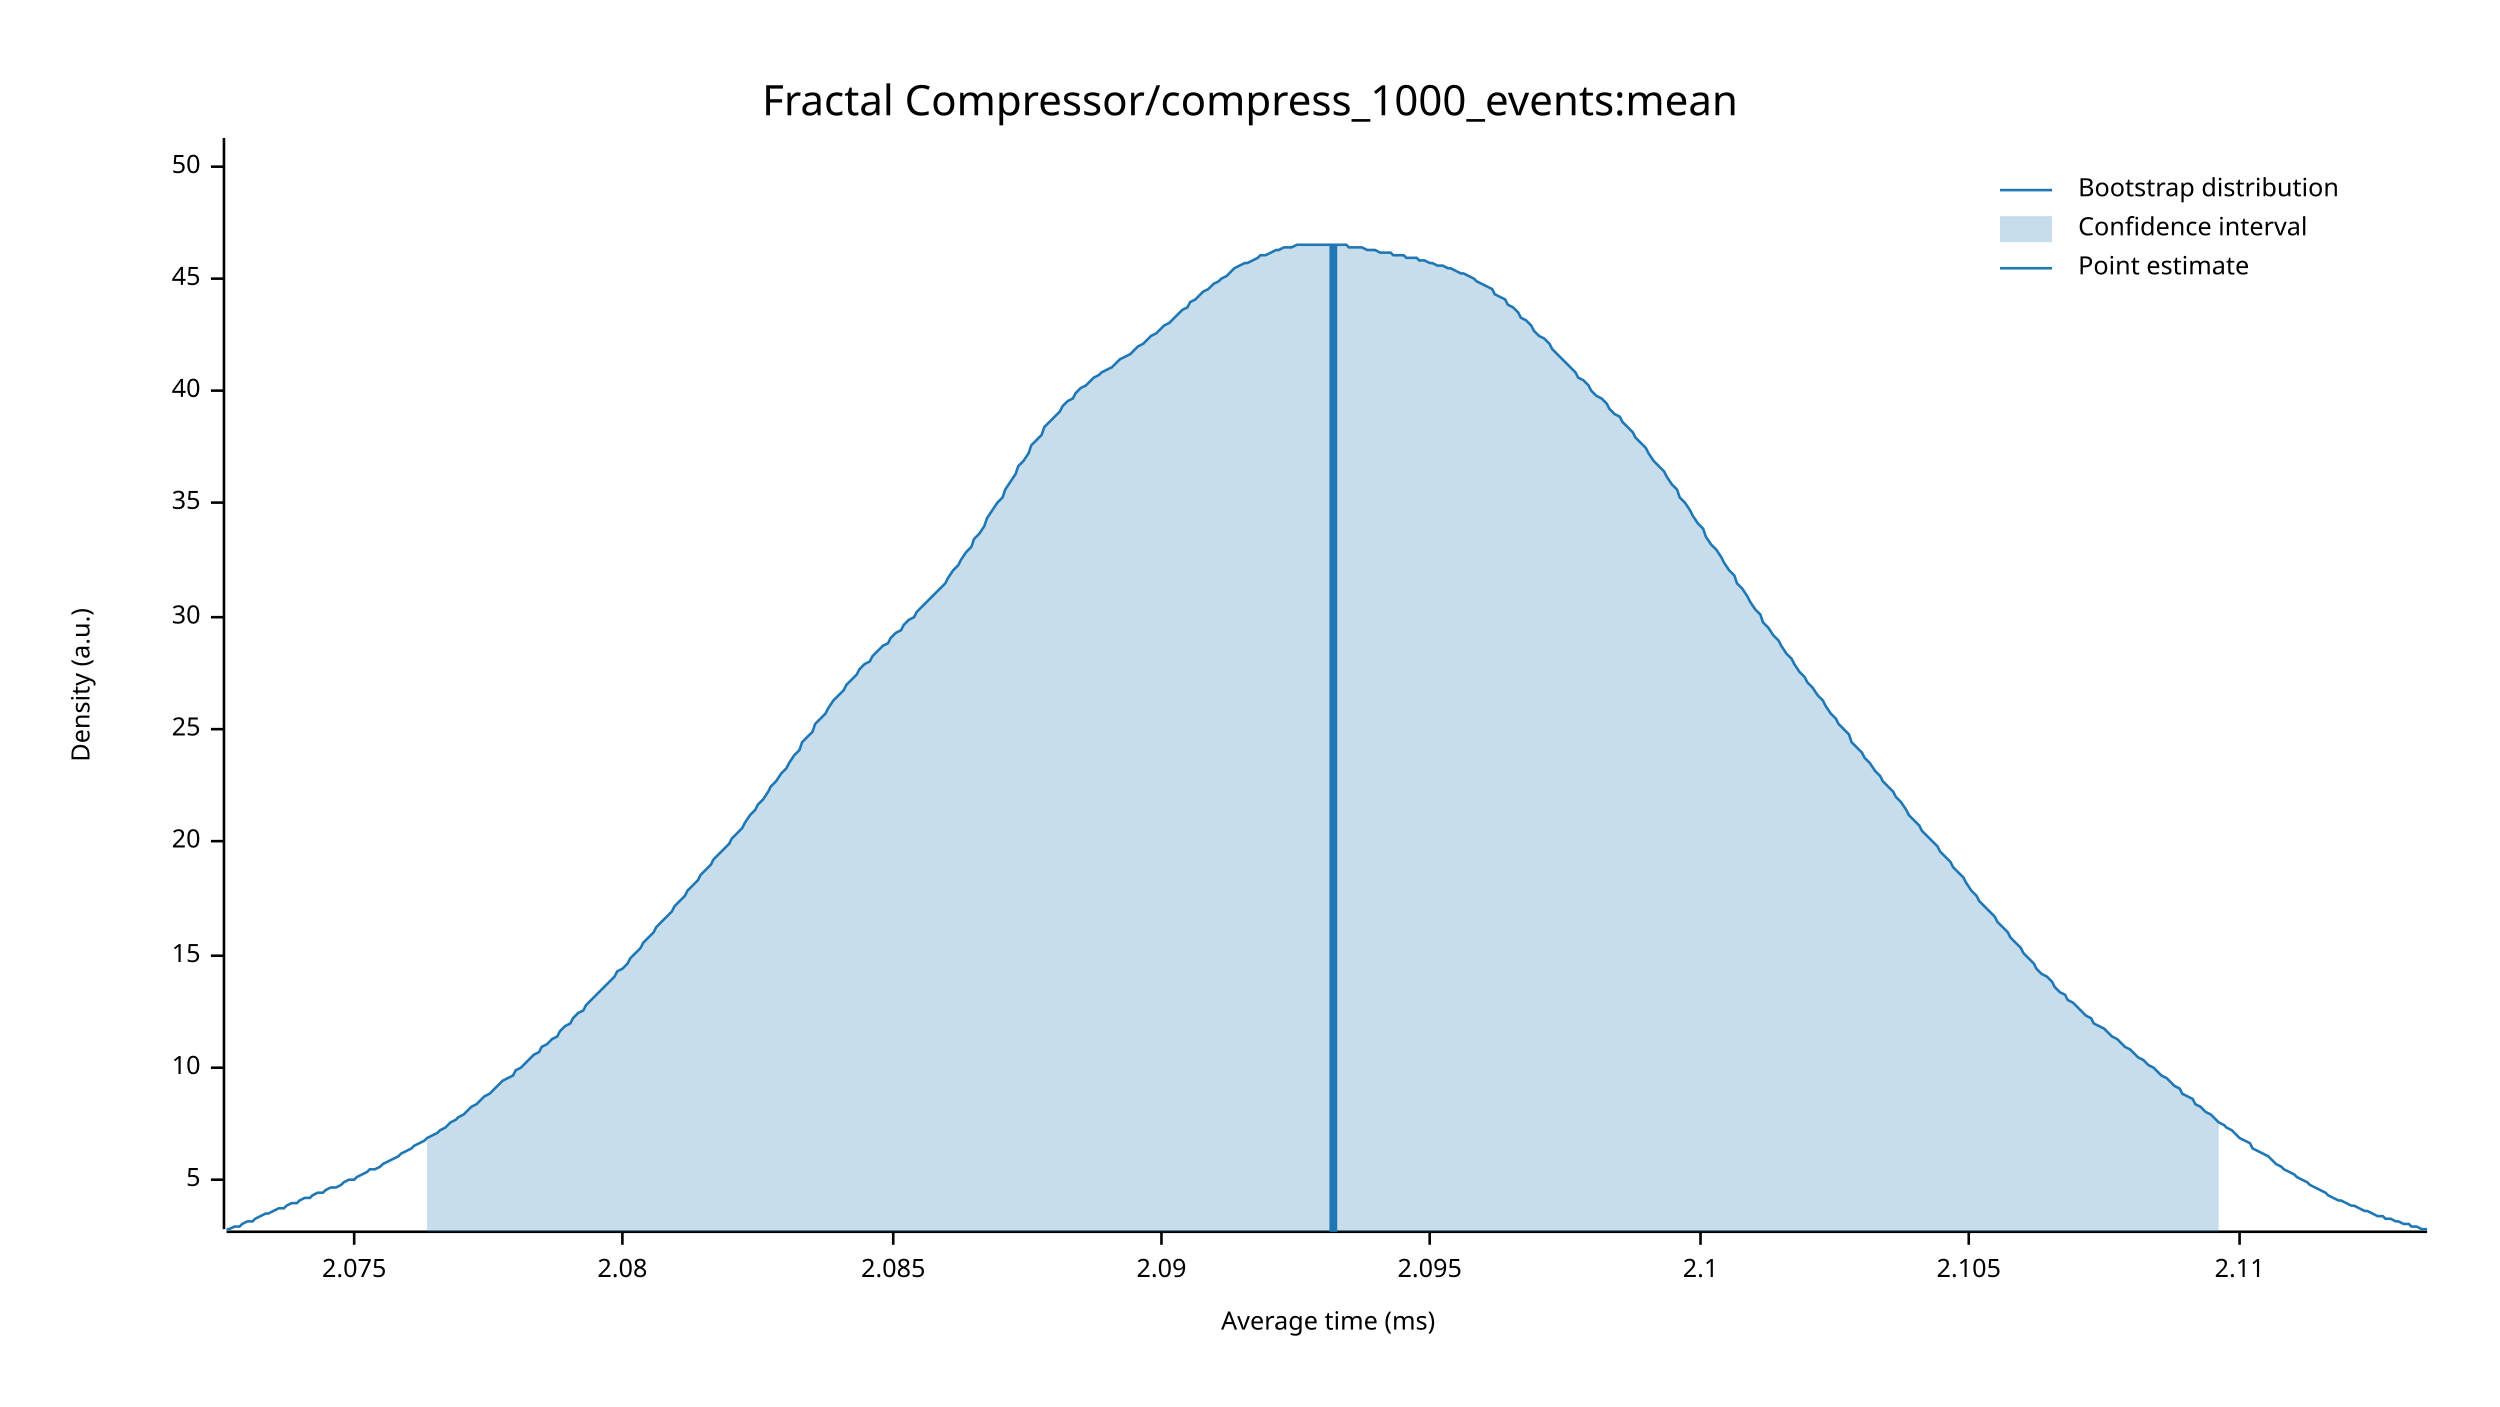
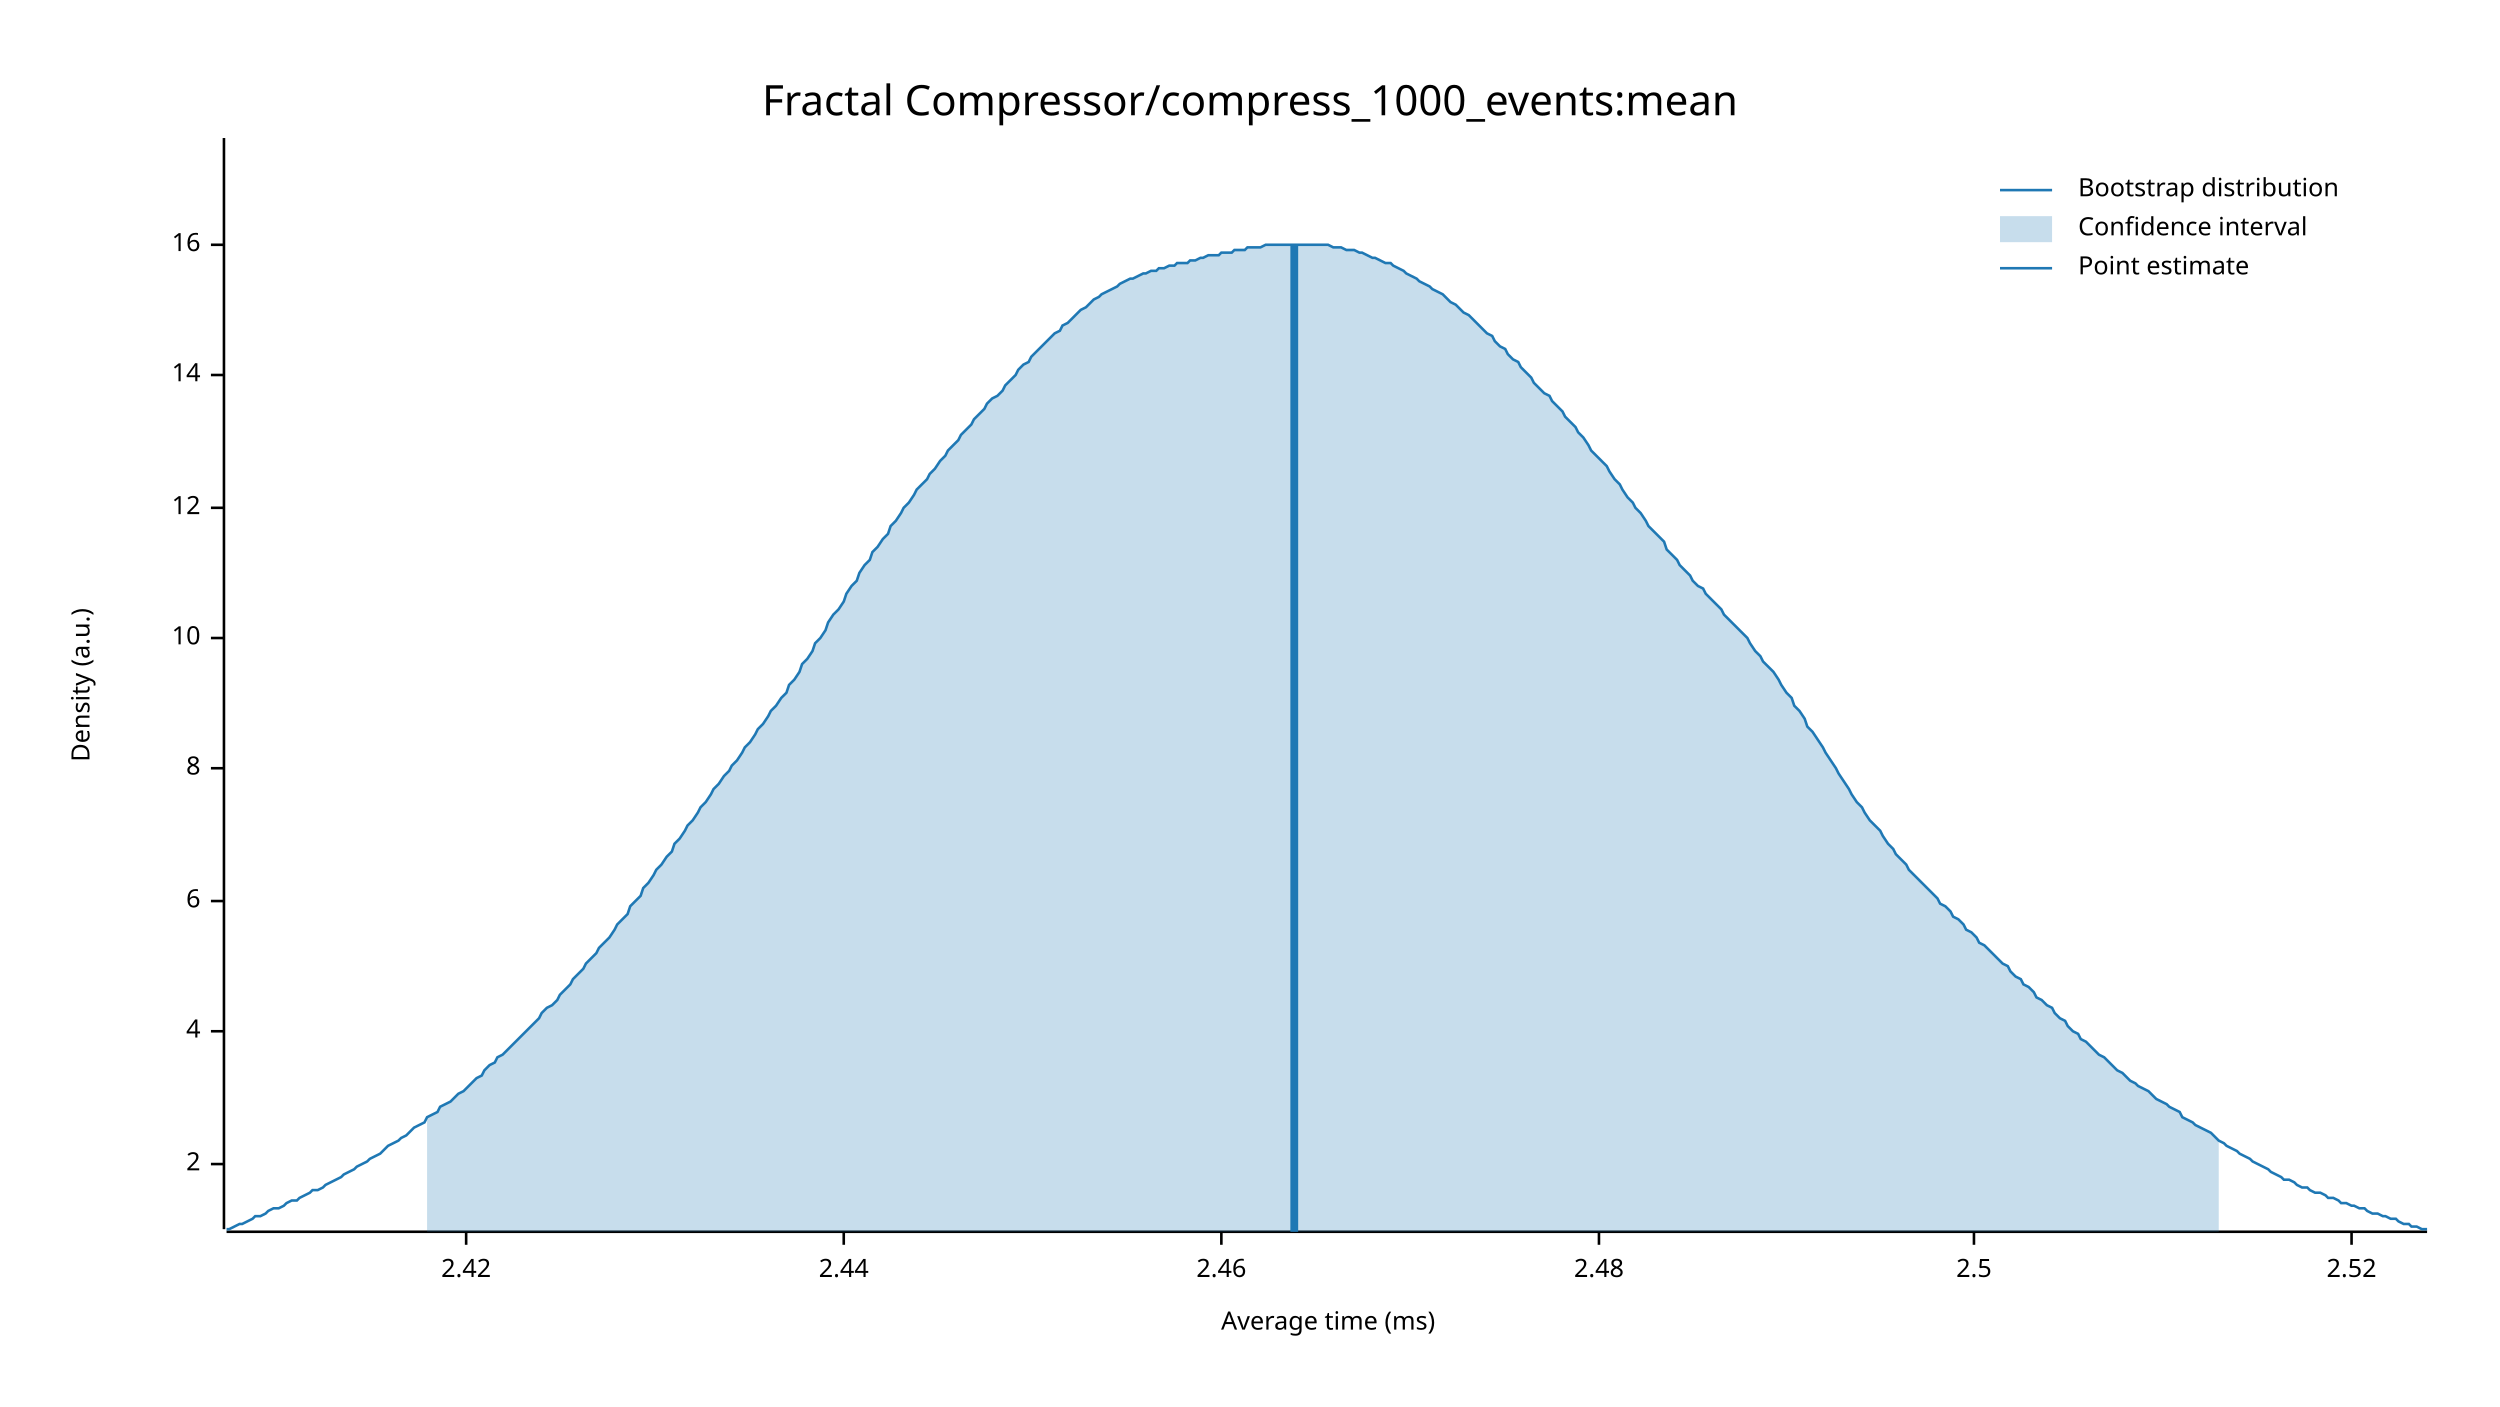
<svg xmlns="http://www.w3.org/2000/svg" width="960" height="540" viewBox="0 0 960 540">
  <text x="480" y="32" dy="0.76em" text-anchor="middle" font-family="sans-serif" font-size="16.129" opacity="1" fill="#000000">
Fractal Compressor/compress_1000_events:mean
</text>
  <text x="27" y="263" dy="0.76em" text-anchor="middle" font-family="sans-serif" font-size="9.677" opacity="1" fill="#000000" transform="rotate(270, 27, 263)">
Density (a.u.)
</text>
  <text x="510" y="513" dy="-0.5ex" text-anchor="middle" font-family="sans-serif" font-size="9.677" opacity="1" fill="#000000">
Average time (ms)
</text>
  <polyline fill="none" opacity="1" stroke="#000000" stroke-width="1" points="86,53 86,472 " />
-   <text x="77" y="453" dy="0.5ex" text-anchor="end" font-family="sans-serif" font-size="9.677" opacity="1" fill="#000000">
- 5
+   <text x="77" y="447" dy="0.5ex" text-anchor="end" font-family="sans-serif" font-size="9.677" opacity="1" fill="#000000">
+ 2
</text>
-   <polyline fill="none" opacity="1" stroke="#000000" stroke-width="1" points="81,453 86,453 " />
-   <text x="77" y="410" dy="0.5ex" text-anchor="end" font-family="sans-serif" font-size="9.677" opacity="1" fill="#000000">
+   <polyline fill="none" opacity="1" stroke="#000000" stroke-width="1" points="81,447 86,447 " />
+   <text x="77" y="396" dy="0.5ex" text-anchor="end" font-family="sans-serif" font-size="9.677" opacity="1" fill="#000000">
+ 4
+ </text>
+   <polyline fill="none" opacity="1" stroke="#000000" stroke-width="1" points="81,396 86,396 " />
+   <text x="77" y="346" dy="0.5ex" text-anchor="end" font-family="sans-serif" font-size="9.677" opacity="1" fill="#000000">
+ 6
+ </text>
+   <polyline fill="none" opacity="1" stroke="#000000" stroke-width="1" points="81,346 86,346 " />
+   <text x="77" y="295" dy="0.5ex" text-anchor="end" font-family="sans-serif" font-size="9.677" opacity="1" fill="#000000">
+ 8
+ </text>
+   <polyline fill="none" opacity="1" stroke="#000000" stroke-width="1" points="81,295 86,295 " />
+   <text x="77" y="245" dy="0.5ex" text-anchor="end" font-family="sans-serif" font-size="9.677" opacity="1" fill="#000000">
10
</text>
-   <polyline fill="none" opacity="1" stroke="#000000" stroke-width="1" points="81,410 86,410 " />
-   <text x="77" y="367" dy="0.5ex" text-anchor="end" font-family="sans-serif" font-size="9.677" opacity="1" fill="#000000">
- 15
+   <polyline fill="none" opacity="1" stroke="#000000" stroke-width="1" points="81,245 86,245 " />
+   <text x="77" y="195" dy="0.5ex" text-anchor="end" font-family="sans-serif" font-size="9.677" opacity="1" fill="#000000">
+ 12
</text>
-   <polyline fill="none" opacity="1" stroke="#000000" stroke-width="1" points="81,367 86,367 " />
-   <text x="77" y="323" dy="0.5ex" text-anchor="end" font-family="sans-serif" font-size="9.677" opacity="1" fill="#000000">
- 20
+   <polyline fill="none" opacity="1" stroke="#000000" stroke-width="1" points="81,195 86,195 " />
+   <text x="77" y="144" dy="0.5ex" text-anchor="end" font-family="sans-serif" font-size="9.677" opacity="1" fill="#000000">
+ 14
</text>
-   <polyline fill="none" opacity="1" stroke="#000000" stroke-width="1" points="81,323 86,323 " />
-   <text x="77" y="280" dy="0.5ex" text-anchor="end" font-family="sans-serif" font-size="9.677" opacity="1" fill="#000000">
- 25
+   <polyline fill="none" opacity="1" stroke="#000000" stroke-width="1" points="81,144 86,144 " />
+   <text x="77" y="94" dy="0.5ex" text-anchor="end" font-family="sans-serif" font-size="9.677" opacity="1" fill="#000000">
+ 16
</text>
-   <polyline fill="none" opacity="1" stroke="#000000" stroke-width="1" points="81,280 86,280 " />
-   <text x="77" y="237" dy="0.5ex" text-anchor="end" font-family="sans-serif" font-size="9.677" opacity="1" fill="#000000">
- 30
+   <polyline fill="none" opacity="1" stroke="#000000" stroke-width="1" points="81,94 86,94 " />
+   <polyline fill="none" opacity="1" stroke="#000000" stroke-width="1" points="87,473 932,473 " />
+   <text x="179" y="483" dy="0.76em" text-anchor="middle" font-family="sans-serif" font-size="9.677" opacity="1" fill="#000000">
+ 2.42
</text>
-   <polyline fill="none" opacity="1" stroke="#000000" stroke-width="1" points="81,237 86,237 " />
-   <text x="77" y="193" dy="0.5ex" text-anchor="end" font-family="sans-serif" font-size="9.677" opacity="1" fill="#000000">
- 35
+   <polyline fill="none" opacity="1" stroke="#000000" stroke-width="1" points="179,473 179,478 " />
+   <text x="324" y="483" dy="0.76em" text-anchor="middle" font-family="sans-serif" font-size="9.677" opacity="1" fill="#000000">
+ 2.44
</text>
-   <polyline fill="none" opacity="1" stroke="#000000" stroke-width="1" points="81,193 86,193 " />
-   <text x="77" y="150" dy="0.5ex" text-anchor="end" font-family="sans-serif" font-size="9.677" opacity="1" fill="#000000">
- 40
+   <polyline fill="none" opacity="1" stroke="#000000" stroke-width="1" points="324,473 324,478 " />
+   <text x="469" y="483" dy="0.76em" text-anchor="middle" font-family="sans-serif" font-size="9.677" opacity="1" fill="#000000">
+ 2.46
</text>
-   <polyline fill="none" opacity="1" stroke="#000000" stroke-width="1" points="81,150 86,150 " />
-   <text x="77" y="107" dy="0.5ex" text-anchor="end" font-family="sans-serif" font-size="9.677" opacity="1" fill="#000000">
- 45
+   <polyline fill="none" opacity="1" stroke="#000000" stroke-width="1" points="469,473 469,478 " />
+   <text x="614" y="483" dy="0.76em" text-anchor="middle" font-family="sans-serif" font-size="9.677" opacity="1" fill="#000000">
+ 2.48
</text>
-   <polyline fill="none" opacity="1" stroke="#000000" stroke-width="1" points="81,107 86,107 " />
-   <text x="77" y="64" dy="0.5ex" text-anchor="end" font-family="sans-serif" font-size="9.677" opacity="1" fill="#000000">
- 50
+   <polyline fill="none" opacity="1" stroke="#000000" stroke-width="1" points="614,473 614,478 " />
+   <text x="758" y="483" dy="0.76em" text-anchor="middle" font-family="sans-serif" font-size="9.677" opacity="1" fill="#000000">
+ 2.5
</text>
-   <polyline fill="none" opacity="1" stroke="#000000" stroke-width="1" points="81,64 86,64 " />
-   <polyline fill="none" opacity="1" stroke="#000000" stroke-width="1" points="87,473 932,473 " />
-   <text x="136" y="483" dy="0.76em" text-anchor="middle" font-family="sans-serif" font-size="9.677" opacity="1" fill="#000000">
- 2.075
+   <polyline fill="none" opacity="1" stroke="#000000" stroke-width="1" points="758,473 758,478 " />
+   <text x="903" y="483" dy="0.76em" text-anchor="middle" font-family="sans-serif" font-size="9.677" opacity="1" fill="#000000">
+ 2.52
</text>
-   <polyline fill="none" opacity="1" stroke="#000000" stroke-width="1" points="136,473 136,478 " />
-   <text x="239" y="483" dy="0.76em" text-anchor="middle" font-family="sans-serif" font-size="9.677" opacity="1" fill="#000000">
- 2.08
- </text>
-   <polyline fill="none" opacity="1" stroke="#000000" stroke-width="1" points="239,473 239,478 " />
-   <text x="343" y="483" dy="0.76em" text-anchor="middle" font-family="sans-serif" font-size="9.677" opacity="1" fill="#000000">
- 2.085
- </text>
-   <polyline fill="none" opacity="1" stroke="#000000" stroke-width="1" points="343,473 343,478 " />
-   <text x="446" y="483" dy="0.76em" text-anchor="middle" font-family="sans-serif" font-size="9.677" opacity="1" fill="#000000">
- 2.09
- </text>
-   <polyline fill="none" opacity="1" stroke="#000000" stroke-width="1" points="446,473 446,478 " />
-   <text x="549" y="483" dy="0.76em" text-anchor="middle" font-family="sans-serif" font-size="9.677" opacity="1" fill="#000000">
- 2.095
- </text>
-   <polyline fill="none" opacity="1" stroke="#000000" stroke-width="1" points="549,473 549,478 " />
-   <text x="653" y="483" dy="0.76em" text-anchor="middle" font-family="sans-serif" font-size="9.677" opacity="1" fill="#000000">
- 2.1
- </text>
-   <polyline fill="none" opacity="1" stroke="#000000" stroke-width="1" points="653,473 653,478 " />
-   <text x="756" y="483" dy="0.76em" text-anchor="middle" font-family="sans-serif" font-size="9.677" opacity="1" fill="#000000">
- 2.105
- </text>
-   <polyline fill="none" opacity="1" stroke="#000000" stroke-width="1" points="756,473 756,478 " />
-   <text x="860" y="483" dy="0.76em" text-anchor="middle" font-family="sans-serif" font-size="9.677" opacity="1" fill="#000000">
- 2.11
- </text>
-   <polyline fill="none" opacity="1" stroke="#000000" stroke-width="1" points="860,473 860,478 " />
-   <polyline fill="none" opacity="1" stroke="#1F78B4" stroke-width="1" points="87,472 88,472 90,471 92,471 93,470 95,469 97,469 98,468 100,467 102,466 103,466 105,465 107,464 109,464 110,463 112,462 114,462 115,461 117,460 119,460 120,459 122,458 124,458 125,457 127,456 129,456 131,455 132,454 134,453 136,453 137,452 139,451 141,450 142,449 144,449 146,448 147,447 149,446 151,445 153,444 154,443 156,442 158,441 159,440 161,439 163,438 164,437 166,436 168,435 169,434 171,433 173,431 175,430 176,429 178,428 180,426 181,425 183,424 185,422 186,421 188,420 190,418 191,417 193,415 195,414 197,413 198,411 200,410 202,408 203,407 205,405 207,404 208,402 210,401 212,399 214,398 215,396 217,394 219,393 220,391 222,389 224,388 225,386 227,384 229,382 230,381 232,379 234,377 236,375 237,373 239,372 241,370 242,368 244,366 246,364 247,362 249,360 251,358 252,356 254,354 256,352 258,350 259,348 261,346 263,344 264,342 266,340 268,338 269,336 271,334 273,332 274,330 276,328 278,326 280,324 281,322 283,320 285,318 286,316 288,313 290,311 291,309 293,307 295,304 296,302 298,300 300,297 302,295 303,293 305,290 307,288 308,285 310,283 312,281 313,278 315,276 317,274 318,272 320,269 322,267 324,265 325,263 327,261 329,259 330,257 332,255 334,254 335,252 337,250 339,248 341,247 342,245 344,243 346,242 347,240 349,238 351,237 352,235 354,233 356,231 357,230 359,228 361,226 363,224 364,222 366,219 368,217 369,215 371,212 373,210 374,207 376,205 378,202 379,199 381,196 383,193 385,191 386,188 388,185 390,182 391,179 393,177 395,174 396,171 398,169 400,167 401,164 403,162 405,160 407,158 408,156 410,154 412,153 413,151 415,149 417,148 418,147 420,145 422,144 423,143 425,142 427,141 429,139 430,138 432,137 434,136 435,135 437,133 439,132 440,131 442,129 444,128 445,127 447,125 449,124 451,122 452,121 454,119 456,118 457,116 459,115 461,113 462,112 464,111 466,109 468,108 469,107 471,106 473,104 474,103 476,102 478,101 479,101 481,100 483,99 484,98 486,98 488,97 490,96 491,96 493,95 495,95 496,95 498,94 500,94 501,94 503,94 505,94 506,94 508,94 510,94 512,94 513,94 515,94 517,94 518,95 520,95 522,95 523,95 525,96 527,96 528,96 530,97 532,97 534,97 535,98 537,98 539,98 540,99 542,99 544,99 545,100 547,100 549,101 550,101 552,102 554,102 556,103 557,103 559,104 561,105 562,105 564,106 566,107 567,108 569,109 571,110 573,111 574,113 576,114 578,115 579,117 581,118 583,120 584,122 586,123 588,125 589,127 591,129 593,130 595,132 596,134 598,136 600,138 601,139 603,141 605,143 606,145 608,146 610,148 611,150 613,152 615,153 617,155 618,157 620,159 622,160 623,162 625,164 627,166 628,168 630,170 632,172 633,174 635,177 637,179 639,181 640,183 642,186 644,188 645,191 647,193 649,196 650,198 652,201 654,203 655,206 657,209 659,211 661,214 662,216 664,219 666,221 667,224 669,226 671,229 672,231 674,234 676,236 677,239 679,241 681,244 683,246 684,248 686,251 688,253 689,255 691,258 693,260 694,262 696,264 698,267 700,269 701,271 703,274 705,276 706,278 708,280 710,282 711,285 713,287 715,289 716,291 718,293 720,296 722,298 723,300 725,302 727,304 728,306 730,308 732,311 733,313 735,315 737,317 738,319 740,321 742,323 744,325 745,327 747,329 749,331 750,333 752,335 754,337 755,339 757,342 759,344 760,346 762,348 764,350 766,352 767,354 769,356 771,358 772,360 774,362 776,364 777,366 779,368 781,370 782,372 784,374 786,375 788,377 789,379 791,381 793,382 794,384 796,385 798,387 799,388 801,390 803,391 804,393 806,394 808,395 810,397 811,398 813,399 815,401 816,402 818,403 820,405 821,406 823,407 825,409 827,410 828,411 830,413 832,414 833,415 835,417 837,418 838,420 840,421 842,422 843,424 845,425 847,427 849,428 850,429 852,431 854,432 855,433 857,434 859,436 860,437 862,438 864,439 865,441 867,442 869,443 871,444 872,445 874,447 876,448 877,449 879,450 881,451 882,452 884,453 886,454 887,455 889,456 891,457 893,458 894,459 896,460 898,461 899,461 901,462 903,463 904,463 906,464 908,465 909,465 911,466 913,467 915,467 916,468 918,468 920,469 921,469 923,470 925,470 926,471 928,471 930,472 932,472 " />
-   <polygon opacity="0.25" fill="#1F78B4" points="164,437 166,436 168,435 169,434 171,433 173,431 175,430 176,429 178,428 180,426 181,425 183,424 185,422 186,421 188,420 190,418 191,417 193,415 195,414 197,413 198,411 200,410 202,408 203,407 205,405 207,404 208,402 210,401 212,399 214,398 215,396 217,394 219,393 220,391 222,389 224,388 225,386 227,384 229,382 230,381 232,379 234,377 236,375 237,373 239,372 241,370 242,368 244,366 246,364 247,362 249,360 251,358 252,356 254,354 256,352 258,350 259,348 261,346 263,344 264,342 266,340 268,338 269,336 271,334 273,332 274,330 276,328 278,326 280,324 281,322 283,320 285,318 286,316 288,313 290,311 291,309 293,307 295,304 296,302 298,300 300,297 302,295 303,293 305,290 307,288 308,285 310,283 312,281 313,278 315,276 317,274 318,272 320,269 322,267 324,265 325,263 327,261 329,259 330,257 332,255 334,254 335,252 337,250 339,248 341,247 342,245 344,243 346,242 347,240 349,238 351,237 352,235 354,233 356,231 357,230 359,228 361,226 363,224 364,222 366,219 368,217 369,215 371,212 373,210 374,207 376,205 378,202 379,199 381,196 383,193 385,191 386,188 388,185 390,182 391,179 393,177 395,174 396,171 398,169 400,167 401,164 403,162 405,160 407,158 408,156 410,154 412,153 413,151 415,149 417,148 418,147 420,145 422,144 423,143 425,142 427,141 429,139 430,138 432,137 434,136 435,135 437,133 439,132 440,131 442,129 444,128 445,127 447,125 449,124 451,122 452,121 454,119 456,118 457,116 459,115 461,113 462,112 464,111 466,109 468,108 469,107 471,106 473,104 474,103 476,102 478,101 479,101 481,100 483,99 484,98 486,98 488,97 490,96 491,96 493,95 495,95 496,95 498,94 500,94 501,94 503,94 505,94 506,94 508,94 510,94 512,94 513,94 515,94 517,94 518,95 520,95 522,95 523,95 525,96 527,96 528,96 530,97 532,97 534,97 535,98 537,98 539,98 540,99 542,99 544,99 545,100 547,100 549,101 550,101 552,102 554,102 556,103 557,103 559,104 561,105 562,105 564,106 566,107 567,108 569,109 571,110 573,111 574,113 576,114 578,115 579,117 581,118 583,120 584,122 586,123 588,125 589,127 591,129 593,130 595,132 596,134 598,136 600,138 601,139 603,141 605,143 606,145 608,146 610,148 611,150 613,152 615,153 617,155 618,157 620,159 622,160 623,162 625,164 627,166 628,168 630,170 632,172 633,174 635,177 637,179 639,181 640,183 642,186 644,188 645,191 647,193 649,196 650,198 652,201 654,203 655,206 657,209 659,211 661,214 662,216 664,219 666,221 667,224 669,226 671,229 672,231 674,234 676,236 677,239 679,241 681,244 683,246 684,248 686,251 688,253 689,255 691,258 693,260 694,262 696,264 698,267 700,269 701,271 703,274 705,276 706,278 708,280 710,282 711,285 713,287 715,289 716,291 718,293 720,296 722,298 723,300 725,302 727,304 728,306 730,308 732,311 733,313 735,315 737,317 738,319 740,321 742,323 744,325 745,327 747,329 749,331 750,333 752,335 754,337 755,339 757,342 759,344 760,346 762,348 764,350 766,352 767,354 769,356 771,358 772,360 774,362 776,364 777,366 779,368 781,370 782,372 784,374 786,375 788,377 789,379 791,381 793,382 794,384 796,385 798,387 799,388 801,390 803,391 804,393 806,394 808,395 810,397 811,398 813,399 815,401 816,402 818,403 820,405 821,406 823,407 825,409 827,410 828,411 830,413 832,414 833,415 835,417 837,418 838,420 840,421 842,422 843,424 845,425 847,427 849,428 850,429 852,431 852,473 164,473 " />
-   <polyline fill="none" opacity="1" stroke="#1F78B4" stroke-width="3" points="512,473 512,94 " />
+   <polyline fill="none" opacity="1" stroke="#000000" stroke-width="1" points="903,473 903,478 " />
+   <polyline fill="none" opacity="1" stroke="#1F78B4" stroke-width="1" points="87,472 88,472 90,471 92,470 93,470 95,469 97,468 98,467 100,467 102,466 103,465 105,464 107,464 109,463 110,462 112,461 114,461 115,460 117,459 119,458 120,457 122,457 124,456 125,455 127,454 129,453 131,452 132,451 134,450 136,449 137,448 139,447 141,446 142,445 144,444 146,443 147,442 149,440 151,439 153,438 154,437 156,436 158,434 159,433 161,432 163,431 164,429 166,428 168,427 169,425 171,424 173,423 175,421 176,420 178,419 180,417 181,416 183,414 185,413 186,411 188,409 190,408 191,406 193,405 195,403 197,401 198,400 200,398 202,396 203,395 205,393 207,391 208,389 210,387 212,386 214,384 215,382 217,380 219,378 220,376 222,374 224,372 225,370 227,368 229,366 230,364 232,362 234,360 236,357 237,355 239,353 241,351 242,348 244,346 246,344 247,341 249,339 251,336 252,334 254,332 256,329 258,327 259,324 261,322 263,319 264,317 266,315 268,312 269,310 271,308 273,305 274,303 276,301 278,298 280,296 281,294 283,292 285,289 286,287 288,285 290,282 291,280 293,278 295,275 296,273 298,271 300,268 302,266 303,263 305,261 307,258 308,255 310,253 312,250 313,247 315,245 317,242 318,239 320,236 322,234 324,231 325,228 327,225 329,223 330,220 332,217 334,215 335,212 337,210 339,207 341,205 342,202 344,200 346,197 347,195 349,193 351,190 352,188 354,186 356,184 357,182 359,180 361,177 363,175 364,173 366,171 368,169 369,167 371,165 373,163 374,161 376,159 378,157 379,155 381,153 383,152 385,150 386,148 388,146 390,144 391,142 393,140 395,139 396,137 398,135 400,133 401,132 403,130 405,128 407,127 408,125 410,124 412,122 413,121 415,119 417,118 418,117 420,115 422,114 423,113 425,112 427,111 429,110 430,109 432,108 434,107 435,107 437,106 439,105 440,105 442,104 444,104 445,103 447,103 449,102 451,102 452,101 454,101 456,101 457,100 459,100 461,99 462,99 464,98 466,98 468,98 469,97 471,97 473,97 474,96 476,96 478,96 479,95 481,95 483,95 484,95 486,94 488,94 490,94 491,94 493,94 495,94 496,94 498,94 500,94 501,94 503,94 505,94 506,94 508,94 510,94 512,95 513,95 515,95 517,96 518,96 520,96 522,97 523,97 525,98 527,99 528,99 530,100 532,101 534,101 535,102 537,103 539,104 540,105 542,106 544,107 545,108 547,109 549,110 550,111 552,112 554,113 556,115 557,116 559,117 561,119 562,120 564,121 566,123 567,124 569,126 571,128 573,129 574,131 576,133 578,134 579,136 581,138 583,139 584,141 586,143 588,145 589,147 591,149 593,151 595,152 596,154 598,156 600,158 601,160 603,162 605,164 606,166 608,168 610,171 611,173 613,175 615,177 617,179 618,181 620,184 622,186 623,188 625,191 627,193 628,195 630,197 632,200 633,202 635,204 637,206 639,208 640,211 642,213 644,215 645,217 647,219 649,221 650,223 652,225 654,226 655,228 657,230 659,232 661,234 662,236 664,238 666,240 667,241 669,243 671,245 672,247 674,250 676,252 677,254 679,256 681,258 683,261 684,263 686,266 688,268 689,271 691,273 693,276 694,279 696,281 698,284 700,287 701,289 703,292 705,295 706,297 708,300 710,303 711,305 713,308 715,310 716,312 718,315 720,317 722,319 723,321 725,324 727,326 728,328 730,330 732,332 733,334 735,336 737,338 738,339 740,341 742,343 744,345 745,347 747,348 749,350 750,352 752,353 754,355 755,357 757,358 759,360 760,362 762,363 764,365 766,367 767,368 769,370 771,371 772,373 774,375 776,376 777,378 779,379 781,381 782,383 784,384 786,386 788,387 789,389 791,391 793,392 794,394 796,396 798,397 799,399 801,400 803,402 804,403 806,405 808,406 810,408 811,409 813,411 815,412 816,413 818,415 820,416 821,417 823,418 825,419 827,421 828,422 830,423 832,424 833,425 835,426 837,427 838,429 840,430 842,431 843,432 845,433 847,434 849,435 850,436 852,438 854,439 855,440 857,441 859,442 860,443 862,444 864,445 865,446 867,447 869,448 871,449 872,450 874,451 876,452 877,453 879,453 881,454 882,455 884,456 886,456 887,457 889,458 891,458 893,459 894,460 896,460 898,461 899,462 901,462 903,463 904,463 906,464 908,464 909,465 911,466 913,466 915,467 916,467 918,468 920,468 921,469 923,470 925,470 926,471 928,471 930,472 932,472 " />
+   <polygon opacity="0.25" fill="#1F78B4" points="164,429 166,428 168,427 169,425 171,424 173,423 175,421 176,420 178,419 180,417 181,416 183,414 185,413 186,411 188,409 190,408 191,406 193,405 195,403 197,401 198,400 200,398 202,396 203,395 205,393 207,391 208,389 210,387 212,386 214,384 215,382 217,380 219,378 220,376 222,374 224,372 225,370 227,368 229,366 230,364 232,362 234,360 236,357 237,355 239,353 241,351 242,348 244,346 246,344 247,341 249,339 251,336 252,334 254,332 256,329 258,327 259,324 261,322 263,319 264,317 266,315 268,312 269,310 271,308 273,305 274,303 276,301 278,298 280,296 281,294 283,292 285,289 286,287 288,285 290,282 291,280 293,278 295,275 296,273 298,271 300,268 302,266 303,263 305,261 307,258 308,255 310,253 312,250 313,247 315,245 317,242 318,239 320,236 322,234 324,231 325,228 327,225 329,223 330,220 332,217 334,215 335,212 337,210 339,207 341,205 342,202 344,200 346,197 347,195 349,193 351,190 352,188 354,186 356,184 357,182 359,180 361,177 363,175 364,173 366,171 368,169 369,167 371,165 373,163 374,161 376,159 378,157 379,155 381,153 383,152 385,150 386,148 388,146 390,144 391,142 393,140 395,139 396,137 398,135 400,133 401,132 403,130 405,128 407,127 408,125 410,124 412,122 413,121 415,119 417,118 418,117 420,115 422,114 423,113 425,112 427,111 429,110 430,109 432,108 434,107 435,107 437,106 439,105 440,105 442,104 444,104 445,103 447,103 449,102 451,102 452,101 454,101 456,101 457,100 459,100 461,99 462,99 464,98 466,98 468,98 469,97 471,97 473,97 474,96 476,96 478,96 479,95 481,95 483,95 484,95 486,94 488,94 490,94 491,94 493,94 495,94 496,94 498,94 500,94 501,94 503,94 505,94 506,94 508,94 510,94 512,95 513,95 515,95 517,96 518,96 520,96 522,97 523,97 525,98 527,99 528,99 530,100 532,101 534,101 535,102 537,103 539,104 540,105 542,106 544,107 545,108 547,109 549,110 550,111 552,112 554,113 556,115 557,116 559,117 561,119 562,120 564,121 566,123 567,124 569,126 571,128 573,129 574,131 576,133 578,134 579,136 581,138 583,139 584,141 586,143 588,145 589,147 591,149 593,151 595,152 596,154 598,156 600,158 601,160 603,162 605,164 606,166 608,168 610,171 611,173 613,175 615,177 617,179 618,181 620,184 622,186 623,188 625,191 627,193 628,195 630,197 632,200 633,202 635,204 637,206 639,208 640,211 642,213 644,215 645,217 647,219 649,221 650,223 652,225 654,226 655,228 657,230 659,232 661,234 662,236 664,238 666,240 667,241 669,243 671,245 672,247 674,250 676,252 677,254 679,256 681,258 683,261 684,263 686,266 688,268 689,271 691,273 693,276 694,279 696,281 698,284 700,287 701,289 703,292 705,295 706,297 708,300 710,303 711,305 713,308 715,310 716,312 718,315 720,317 722,319 723,321 725,324 727,326 728,328 730,330 732,332 733,334 735,336 737,338 738,339 740,341 742,343 744,345 745,347 747,348 749,350 750,352 752,353 754,355 755,357 757,358 759,360 760,362 762,363 764,365 766,367 767,368 769,370 771,371 772,373 774,375 776,376 777,378 779,379 781,381 782,383 784,384 786,386 788,387 789,389 791,391 793,392 794,394 796,396 798,397 799,399 801,400 803,402 804,403 806,405 808,406 810,408 811,409 813,411 815,412 816,413 818,415 820,416 821,417 823,418 825,419 827,421 828,422 830,423 832,424 833,425 835,426 837,427 838,429 840,430 842,431 843,432 845,433 847,434 849,435 850,436 852,438 852,473 164,473 " />
+   <polyline fill="none" opacity="1" stroke="#1F78B4" stroke-width="3" points="497,473 497,94 " />
  <text x="798" y="68" dy="0.76em" text-anchor="start" font-family="sans-serif" font-size="9.677" opacity="1" fill="#000000">
Bootstrap distribution
</text>
  <text x="798" y="83" dy="0.76em" text-anchor="start" font-family="sans-serif" font-size="9.677" opacity="1" fill="#000000">
Confidence interval
</text>
  <text x="798" y="98" dy="0.76em" text-anchor="start" font-family="sans-serif" font-size="9.677" opacity="1" fill="#000000">
Point estimate
</text>
  <polyline fill="none" opacity="1" stroke="#1F78B4" stroke-width="1" points="768,73 788,73 " />
  <rect x="768" y="83" width="20" height="10" opacity="0.25" fill="#1F78B4" stroke="none" />
  <polyline fill="none" opacity="1" stroke="#1F78B4" stroke-width="1" points="768,103 788,103 " />
</svg>
